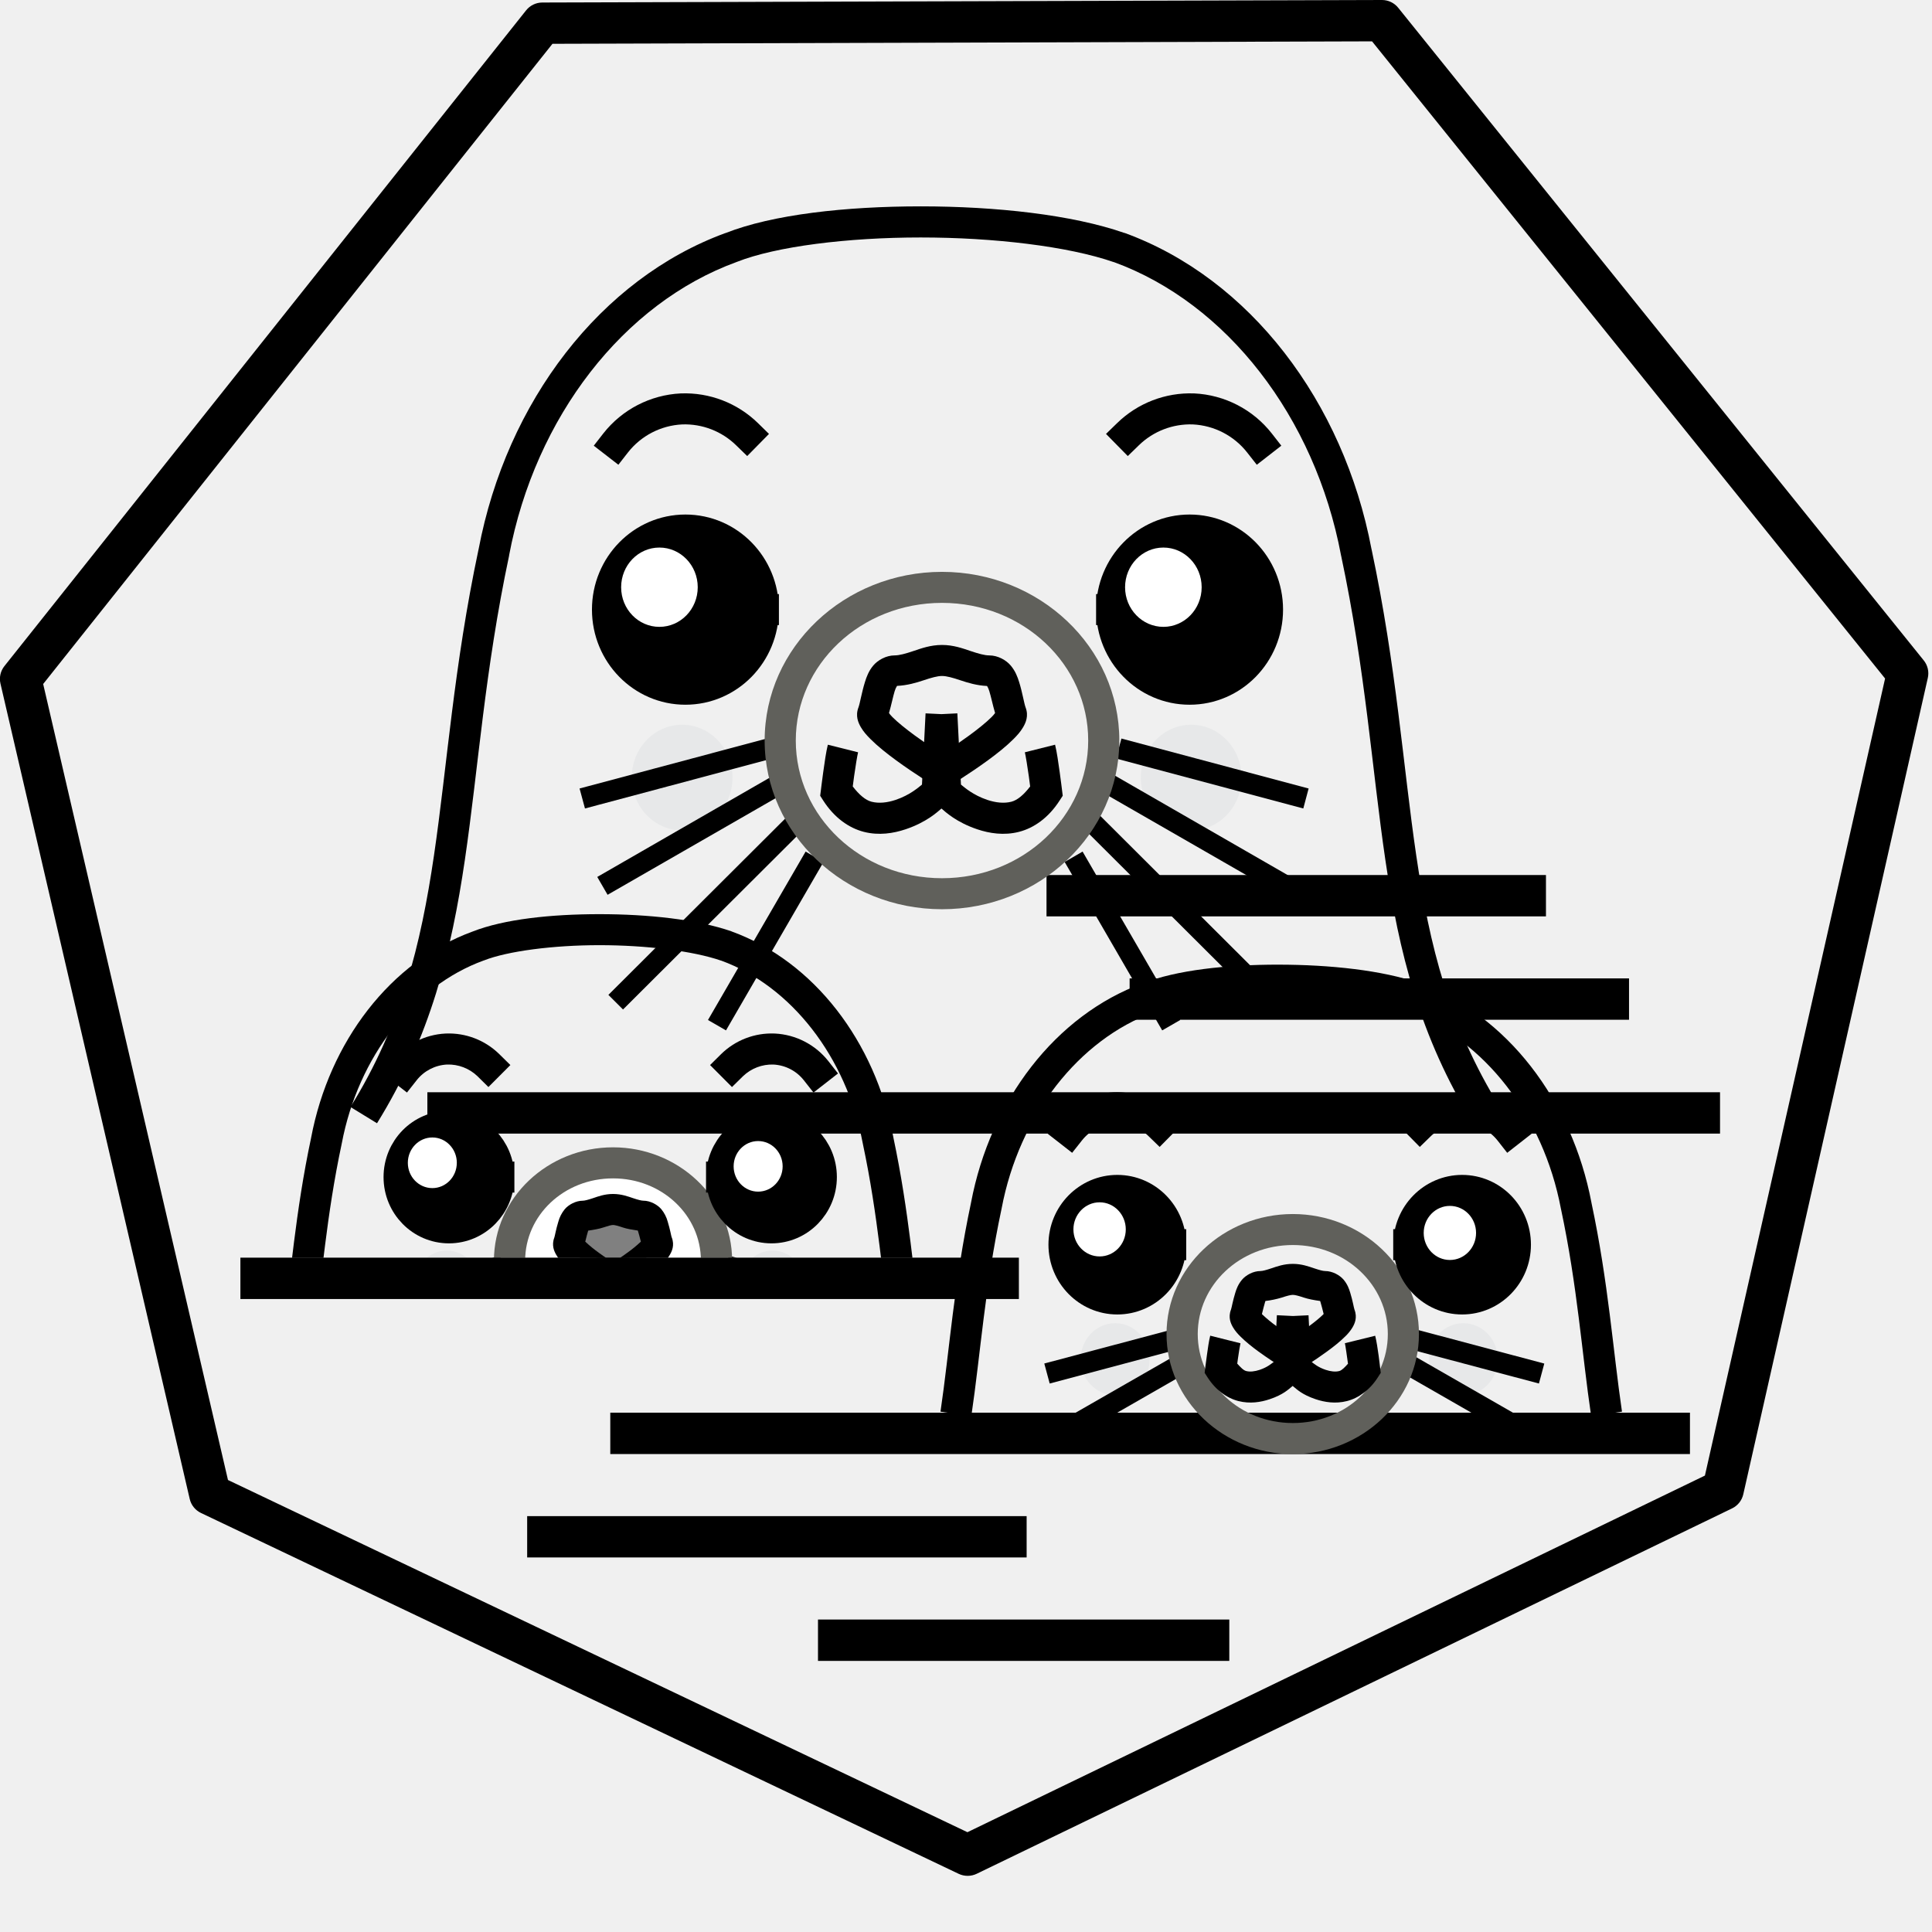
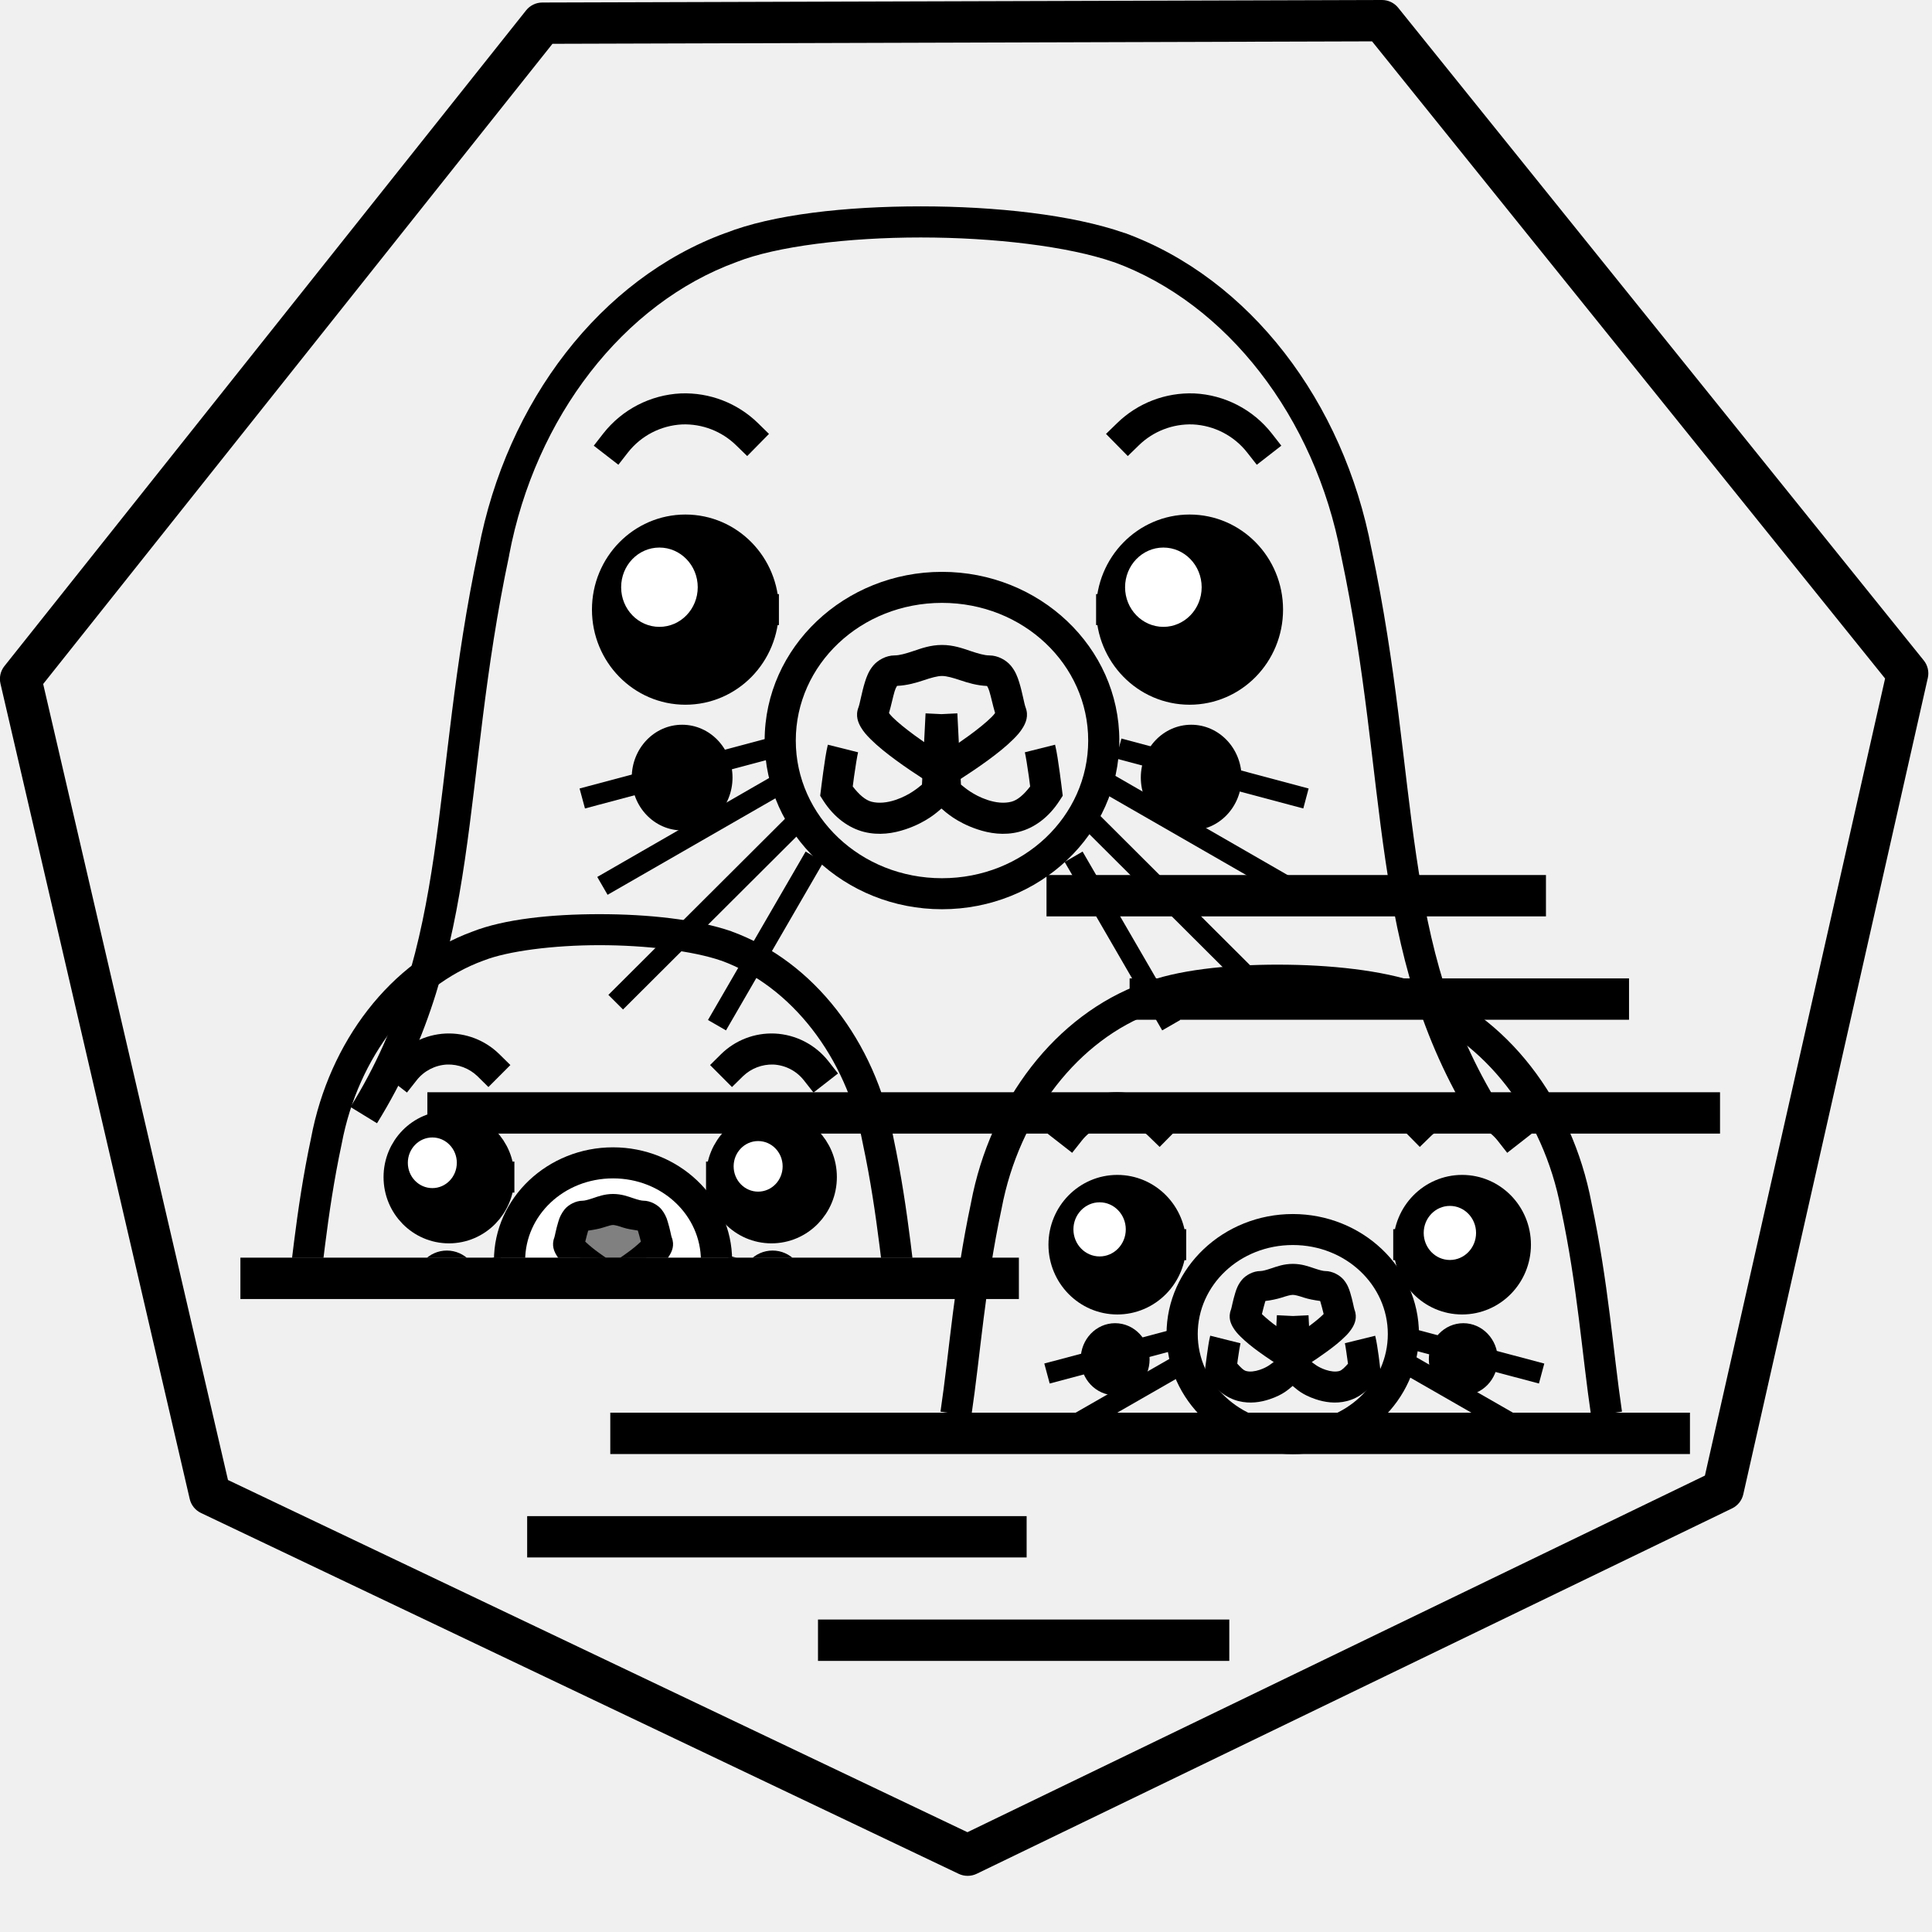
<svg xmlns="http://www.w3.org/2000/svg" viewBox="0 0 128 128" fill="currentColor">
  <defs>
    <clipPath id="podman-plain-a">
      <path d="M19 61h42v22.336H19zm0 0" />
    </clipPath>
    <clipPath id="podman-plain-b">
      <path d="M8.96 55.742h56.58v27.594H8.96zm0 0" />
    </clipPath>
    <clipPath id="podman-plain-c">
      <path d="M49 82h5v1.336h-5zm0 0" />
    </clipPath>
    <clipPath id="podman-plain-d">
      <path d="M27 82h5v1.336h-5zm0 0" />
    </clipPath>
    <clipPath id="podman-plain-e">
      <path d="M17 76h25v7.336H17zm0 0" />
    </clipPath>
    <clipPath id="podman-plain-f">
      <path d="M18 77h25v6.336H18zm0 0" />
    </clipPath>
    <clipPath id="podman-plain-g">
      <path d="M19 78h24v5.336H19zm0 0" />
    </clipPath>
    <clipPath id="podman-plain-h">
      <path d="M23 80h21v3.336H23zm0 0" />
    </clipPath>
    <clipPath id="podman-plain-i">
      <path d="M40 76h24v7.336H40zm0 0" />
    </clipPath>
    <clipPath id="podman-plain-j">
      <path d="M39 77h24v6.336H39zm0 0" />
    </clipPath>
    <clipPath id="podman-plain-k">
      <path d="M38 78h25v5.336H38zm0 0" />
    </clipPath>
    <clipPath id="podman-plain-l">
      <path d="M38 80h21v3.336H38zm0 0" />
    </clipPath>
    <clipPath id="podman-plain-m">
      <path d="M33 77h15v6.336H33zm0 0" />
    </clipPath>
    <clipPath id="podman-plain-n">
      <path d="M22 65h38v18.336H22zm0 0" />
    </clipPath>
    <clipPath id="podman-plain-o">
      <path d="M36 62h29.54v21.336H36zm0 0" />
    </clipPath>
    <clipPath id="podman-plain-p">
      <path d="M36 57h29.54v26H36zm0 0" />
    </clipPath>
    <clipPath id="podman-plain-q">
      <path d="M28 70h29v13.336H28zm0 0" />
    </clipPath>
    <clipPath id="podman-plain-r">
      <path d="M24 70h29v13.336H24zm0 0" />
    </clipPath>
    <clipPath id="podman-plain-s">
      <path d="M37 80h7v3.336h-7zm0 0" />
    </clipPath>
    <clipPath id="podman-plain-t">
      <path d="M26 68h30v15.336H26zm0 0" />
    </clipPath>
    <clipPath id="podman-plain-u">
      <path d="M14 62h31v21.336H14zm0 0" />
    </clipPath>
  </defs>
  <path d="M963.983-1.265h12.722M966.1 1.38h12.721" transform="matrix(2.60096 0 0 2.58929 -2437.947 62.618)" fill="none" stroke-width="1.058" stroke="#000" />
  <path style="line-height:normal;font-variant-ligatures:normal;font-variant-position:normal;font-variant-caps:normal;font-variant-numeric:normal;font-variant-alternates:normal;font-feature-settings:normal;text-indent:0;text-align:start;text-decoration-line:none;text-decoration-style:solid;text-decoration-color:#000;text-transform:none;text-orientation:mixed;white-space:normal;shape-padding:0;isolation:auto;mix-blend-mode:normal;solid-color:#000;solid-opacity:1" d="M61.002 13.672c-4.976 0-9.816.538-12.935 1.77-.003 0-.009-.002-.012 0-8.26 3.025-14.49 11.161-16.346 20.943v.006c-.002.006-.005.011-.006.017-1.644 7.754-2.076 14.323-2.95 20.263-.876 5.947-2.177 11.25-5.533 16.671l1.758 1.077c3.548-5.731 4.926-11.381 5.82-17.445.892-6.064 1.317-12.557 2.932-20.164v-.023c1.736-9.18 7.597-16.704 15.061-19.425l.012-.005.017-.006c2.601-1.029 7.36-1.619 12.182-1.618 4.816 0 9.755.58 12.794 1.635h.012c7.458 2.726 13.31 10.246 15.038 19.419v.011l.006.012c1.616 7.607 2.039 14.1 2.932 20.164.894 6.064 2.274 11.72 5.825 17.45l1.759-1.082c-3.36-5.421-4.663-10.724-5.539-16.671-.875-5.94-1.31-12.508-2.956-20.263l-.006-.017c-1.852-9.796-8.084-17.944-16.364-20.961h-.018c-3.458-1.203-8.503-1.758-13.483-1.758z" color="#000" font-weight="400" font-family="sans-serif" overflow="visible" fill-rule="evenodd" />
-   <path d="M82.258 51.516c0-1.934-1.492-3.5-3.336-3.5-1.844 0-3.34 1.566-3.34 3.5 0 1.933 1.496 3.5 3.34 3.5 1.844 0 3.336-1.567 3.336-3.5zm-33.727 0c0-1.934-1.496-3.5-3.34-3.5-1.843 0-3.336 1.566-3.336 3.5 0 1.933 1.493 3.5 3.336 3.5 1.844 0 3.34-1.567 3.34-3.5zm0 0" fill="#e7e8e9" />
+   <path d="M82.258 51.516c0-1.934-1.492-3.5-3.336-3.5-1.844 0-3.34 1.566-3.34 3.5 0 1.933 1.496 3.5 3.34 3.5 1.844 0 3.336-1.567 3.336-3.5zm-33.727 0c0-1.934-1.496-3.5-3.34-3.5-1.843 0-3.336 1.566-3.336 3.5 0 1.933 1.493 3.5 3.336 3.5 1.844 0 3.34-1.567 3.34-3.5zm0 0" fill="currentColor" />
  <path style="line-height:normal;font-variant-ligatures:normal;font-variant-position:normal;font-variant-caps:normal;font-variant-numeric:normal;font-variant-alternates:normal;font-feature-settings:normal;text-indent:0;text-align:start;text-decoration-line:none;text-decoration-style:solid;text-decoration-color:#000;text-transform:none;text-orientation:mixed;white-space:normal;shape-padding:0;isolation:auto;mix-blend-mode:normal;solid-color:#000;solid-opacity:1" d="M50.801 48.93l-12.403 3.31.358 1.323 12.403-3.308zm1.24 1.99L39.57 58.1l.684 1.183 12.476-7.174zm.913 2.383L40.307 65.914l.97.967L53.924 54.27zm.42 3.117l-6.469 11.158 1.194.688 6.463-11.159zm20.923-7.49L86.7 52.24l-.353 1.323-12.408-3.308zm-1.24 1.99l12.47 7.18-.684 1.183-12.476-7.174zm-.913 2.383l12.647 12.611-.97.967L71.174 54.27zm-.42 3.117l6.469 11.158-1.194.688-6.463-11.159z" color="#000" font-weight="400" font-family="sans-serif" overflow="visible" />
-   <path style="line-height:normal;font-variant-ligatures:normal;font-variant-position:normal;font-variant-caps:normal;font-variant-numeric:normal;font-variant-alternates:normal;font-feature-settings:normal;text-indent:0;text-align:start;text-decoration-line:none;text-decoration-style:solid;text-decoration-color:#000;text-transform:none;text-orientation:mixed;white-space:normal;shape-padding:0;isolation:auto;mix-blend-mode:normal;solid-color:#000;solid-opacity:1" d="M62.41 37.887c-6.447 0-11.75 4.983-11.75 11.176 0 6.19 5.303 11.176 11.75 11.176 6.452 0 11.748-4.986 11.748-11.176 0-6.193-5.296-11.176-11.748-11.176zm0 2.055c5.393 0 9.686 4.096 9.686 9.121 0 5.022-4.293 9.121-9.686 9.121-5.387 0-9.687-4.1-9.687-9.12 0-5.026 4.3-9.122 9.687-9.122z" color="#000" font-weight="400" font-family="sans-serif" overflow="visible" fill="#60605b" />
+   <path style="line-height:normal;font-variant-ligatures:normal;font-variant-position:normal;font-variant-caps:normal;font-variant-numeric:normal;font-variant-alternates:normal;font-feature-settings:normal;text-indent:0;text-align:start;text-decoration-line:none;text-decoration-style:solid;text-decoration-color:#000;text-transform:none;text-orientation:mixed;white-space:normal;shape-padding:0;isolation:auto;mix-blend-mode:normal;solid-color:#000;solid-opacity:1" d="M62.41 37.887c-6.447 0-11.75 4.983-11.75 11.176 0 6.19 5.303 11.176 11.75 11.176 6.452 0 11.748-4.986 11.748-11.176 0-6.193-5.296-11.176-11.748-11.176zm0 2.055c5.393 0 9.686 4.096 9.686 9.121 0 5.022-4.293 9.121-9.686 9.121-5.387 0-9.687-4.1-9.687-9.12 0-5.026 4.3-9.122 9.687-9.122z" color="#000" font-weight="400" font-family="sans-serif" overflow="visible" fill="currentColor" />
  <path d="M-964.802-7.841c0-.977-.773-1.768-1.725-1.768-.953 0-1.725.791-1.725 1.768 0 .978.772 1.77 1.725 1.77.952 0 1.725-.792 1.725-1.77zm0 0" transform="matrix(-2.99123 0 0 2.9803 -2812.291 63.755)" stroke-width=".69" stroke-linecap="square" stroke="#000" />
  <path style="line-height:normal;font-variant-ligatures:normal;font-variant-position:normal;font-variant-caps:normal;font-variant-numeric:normal;font-variant-alternates:normal;font-feature-settings:normal;text-indent:0;text-align:start;text-decoration-line:none;text-decoration-style:solid;text-decoration-color:#000;text-transform:none;text-orientation:mixed;white-space:normal;shape-padding:0;isolation:auto;mix-blend-mode:normal;solid-color:#000;solid-opacity:1" d="M79.113 26.065a6.94 6.94 0 00-5.095 1.961l-.742.722 1.443 1.467.736-.716a4.88 4.88 0 013.576-1.38c1.414.07 2.728.75 3.599 1.863l.636.81 1.625-1.264-.631-.809a6.949 6.949 0 00-5.136-2.654h-.006zM61.321 47.262l-.238 4.719c-.23.186-.804.696-1.743 1.013-.555.186-1.107.247-1.593.124-.413-.106-.828-.466-1.25-1.013.028-.217.038-.31.088-.667.087-.624.209-1.374.265-1.597l-2.003-.502c-.119.476-.216 1.17-.306 1.815-.09.644-.155 1.199-.155 1.199l-.047.367.197.31c.728 1.138 1.7 1.828 2.698 2.083.997.254 1.958.1 2.764-.171 1.382-.465 2.103-1.14 2.376-1.375.274.235.99.91 2.37 1.375.808.272 1.768.425 2.766.17.997-.254 1.969-.944 2.697-2.082l.202-.31-.046-.367s-.066-.555-.156-1.2c-.09-.644-.187-1.338-.306-1.814l-2.002.502c.056.223.177.973.264 1.597.05.358.061.45.088.667-.422.547-.837.907-1.25 1.013-.485.123-1.038.062-1.592-.124-.94-.317-1.513-.827-1.743-1.013l-.239-4.72-1.053.052z" color="#000" font-weight="400" font-family="sans-serif" overflow="visible" />
  <path style="line-height:normal;font-variant-ligatures:normal;font-variant-position:normal;font-variant-caps:normal;font-variant-numeric:normal;font-variant-alternates:normal;font-feature-settings:normal;text-indent:0;text-align:start;text-decoration-line:none;text-decoration-style:solid;text-decoration-color:#000;text-transform:none;text-orientation:mixed;white-space:normal;shape-padding:0;isolation:auto;mix-blend-mode:normal;solid-color:#000;solid-opacity:1" d="M62.41 42.73c-.756 0-1.378.228-1.893.402-.515.173-.929.29-1.245.29-.566 0-1.117.314-1.42.676-.301.362-.439.74-.549 1.094-.218.707-.33 1.417-.426 1.67-.222.573-.011 1.03.164 1.328.174.297.39.533.63.774.483.483 1.09.964 1.706 1.415 1.232.9 2.49 1.664 2.49 1.664l.537.332.543-.332s1.26-.763 2.495-1.664c.617-.45 1.223-.932 1.706-1.415.241-.241.455-.477.63-.774.175-.296.388-.752.17-1.321-.097-.252-.206-.968-.426-1.677-.11-.354-.253-.732-.555-1.094-.303-.362-.854-.675-1.42-.675-.316 0-.728-.118-1.245-.291-.516-.174-1.135-.402-1.892-.402zm0 2.055c.307 0 .715.117 1.232.29.476.16 1.072.342 1.753.373.022.034.088.144.152.35.112.36.223.908.38 1.443a2.242 2.242 0 01-.24.274c-.341.341-.894.787-1.466 1.205-.88.642-1.435.975-1.811 1.21-.375-.234-.931-.567-1.812-1.21-.57-.418-1.125-.864-1.466-1.205-.128-.128-.183-.205-.234-.274.157-.535.263-1.083.374-1.443a1.39 1.39 0 01.158-.356c.677-.032 1.273-.207 1.747-.366.517-.174.93-.291 1.233-.291z" color="#000" font-weight="400" font-family="sans-serif" overflow="visible" />
  <path d="M957.085-7.841c0-.977-.771-1.768-1.725-1.768-.953 0-1.725.791-1.725 1.768 0 .978.772 1.77 1.725 1.77.954 0 1.725-.792 1.725-1.77zm0 0" transform="matrix(2.99123 0 0 2.9803 -2812.291 63.755)" stroke-width=".69" stroke-linecap="square" stroke="#000" />
  <path d="M46.227 38.906c0-1.453-1.137-2.629-2.54-2.629-1.402 0-2.535 1.176-2.535 2.63 0 1.448 1.133 2.624 2.535 2.624 1.403 0 2.54-1.176 2.54-2.625zm0 0" fill="#fff" />
  <path style="line-height:normal;font-variant-ligatures:normal;font-variant-position:normal;font-variant-caps:normal;font-variant-numeric:normal;font-variant-alternates:normal;font-feature-settings:normal;text-indent:0;text-align:start;text-decoration-line:none;text-decoration-style:solid;text-decoration-color:#000;text-transform:none;text-orientation:mixed;white-space:normal;shape-padding:0;isolation:auto;mix-blend-mode:normal;solid-color:#000;solid-opacity:1" d="M45.099 26.065a6.951 6.951 0 00-5.13 2.654l-.63.81 1.63 1.262.63-.809a4.87 4.87 0 013.593-1.863 4.866 4.866 0 013.576 1.38l.736.716 1.443-1.467-.736-.722a6.928 6.928 0 00-5.1-1.961h-.006z" color="#000" font-weight="400" font-family="sans-serif" overflow="visible" />
  <path d="M79.613 38.906c0-1.453-1.136-2.629-2.535-2.629-1.402 0-2.539 1.176-2.539 2.63 0 1.448 1.137 2.624 2.54 2.624 1.398 0 2.534-1.176 2.534-2.625zm0 0" fill="#fff" />
  <path d="M948.212 4.293h32.927" transform="matrix(2.60096 0 0 2.58929 -2437.947 62.618)" fill="none" stroke-width="1.058" stroke="#000" />
  <g clip-path="url(#podman-plain-a)">
    <path d="M60.066 88.473c-.566-3.832-.843-8-1.886-12.907-1.145-6.058-5.016-11.058-10.055-12.89-4.152-1.442-12.785-1.446-16.445 0-5.035 1.832-8.907 6.832-10.051 12.89-1.047 4.907-1.32 9.075-1.887 12.907" fill="none" />
  </g>
  <g clip-path="url(#podman-plain-b)">
    <path style="line-height:normal;font-variant-ligatures:normal;font-variant-position:normal;font-variant-caps:normal;font-variant-numeric:normal;font-variant-alternates:normal;font-feature-settings:normal;text-indent:0;text-align:start;text-decoration-line:none;text-decoration-style:solid;text-decoration-color:#000;text-transform:none;text-orientation:mixed;white-space:normal;shape-padding:0;isolation:auto;mix-blend-mode:normal;solid-color:#000;solid-opacity:1" d="M39.716 60.566c-3.207 0-6.315.33-8.404 1.15-5.436 1.984-9.495 7.293-10.699 13.659v.004c-1.06 4.973-1.338 9.179-1.894 12.944l2.042.298c.575-3.89.847-8.014 1.877-12.839v-.012l.005-.013c1.085-5.747 4.764-10.433 9.39-12.117l.014-.004.013-.004c1.57-.62 4.602-1.013 7.657-1.012 3.052 0 6.191.378 8.058 1.024h.009c4.625 1.688 8.293 6.37 9.378 12.113l.004.013v.008c1.027 4.828 1.301 8.957 1.878 12.848l2.042-.303c-.558-3.766-.84-7.97-1.894-12.944v-.004c-1.205-6.37-5.27-11.682-10.716-13.663l-.005-.004-.008-.004c-2.286-.793-5.532-1.138-8.746-1.138z" color="#000" font-weight="400" font-family="sans-serif" overflow="visible" />
  </g>
  <g clip-path="url(#podman-plain-c)">
-     <path d="M53.316 85.086c0-1.234-.953-2.234-2.132-2.234-1.18 0-2.137 1-2.137 2.234s.957 2.234 2.137 2.234c1.18 0 2.132-1 2.132-2.234zm0 0" fill="#e7e8e9" />
+     <path d="M53.316 85.086c0-1.234-.953-2.234-2.132-2.234-1.18 0-2.137 1-2.137 2.234s.957 2.234 2.137 2.234c1.18 0 2.132-1 2.132-2.234zm0 0" fill="currentColor" />
  </g>
  <g clip-path="url(#podman-plain-d)">
-     <path d="M31.742 85.086c0-1.234-.957-2.234-2.137-2.234-1.18 0-2.136 1-2.136 2.234s.957 2.234 2.136 2.234c1.18 0 2.137-1 2.137-2.234zm0 0" fill="#e7e8e9" />
+     <path d="M31.742 85.086c0-1.234-.957-2.234-2.137-2.234-1.18 0-2.136 1-2.136 2.234s.957 2.234 2.136 2.234c1.18 0 2.137-1 2.137-2.234zm0 0" fill="currentColor" />
  </g>
  <g clip-path="url(#podman-plain-e)">
    <path d="M956.418-5.982l-4.67 1.251" transform="matrix(1.69894 0 0 1.6887 -1591.586 93.957)" fill="none" stroke-width=".811" stroke="#000" />
  </g>
  <g clip-path="url(#podman-plain-f)">
    <path d="M956.949-5.253l-4.697 2.71" transform="matrix(1.69894 0 0 1.6887 -1591.586 93.957)" fill="none" stroke-width=".811" stroke="#000" />
  </g>
  <g clip-path="url(#podman-plain-g)">
    <path d="M957.344-4.393l-4.761 4.76" transform="matrix(1.69894 0 0 1.6887 -1591.586 93.957)" fill="none" stroke-width=".811" stroke="#000" />
  </g>
  <g clip-path="url(#podman-plain-h)">
    <path d="M957.544-3.269L955.11.946" transform="matrix(1.69894 0 0 1.6887 -1591.586 93.957)" fill="none" stroke-width=".811" stroke="#000" />
  </g>
  <g clip-path="url(#podman-plain-i)">
    <path d="M956.418-5.982l-4.67 1.251" transform="matrix(-1.69894 0 0 1.6887 1673.004 93.957)" fill="none" stroke-width=".811" stroke="#000" />
  </g>
  <g clip-path="url(#podman-plain-j)">
    <path d="M956.949-5.253l-4.697 2.71" transform="matrix(-1.69894 0 0 1.6887 1673.004 93.957)" fill="none" stroke-width=".811" stroke="#000" />
  </g>
  <g clip-path="url(#podman-plain-k)">
    <path d="M957.344-4.393l-4.761 4.76" transform="matrix(-1.69894 0 0 1.6887 1673.004 93.957)" fill="none" stroke-width=".811" stroke="#000" />
  </g>
  <g clip-path="url(#podman-plain-l)">
    <path d="M957.544-3.269L955.11.946" transform="matrix(-1.69894 0 0 1.6887 1673.004 93.957)" fill="none" stroke-width=".811" stroke="#000" />
  </g>
  <g clip-path="url(#podman-plain-m)">
    <path d="M47.473 83.52c0-3.579-3.067-6.477-6.856-6.477-3.785 0-6.855 2.898-6.855 6.477 0 3.578 3.07 6.48 6.855 6.48 3.79 0 6.856-2.902 6.856-6.48zm0 0" fill="#fff" />
  </g>
  <g clip-path="url(#podman-plain-n)">
-     <path style="line-height:normal;font-variant-ligatures:normal;font-variant-position:normal;font-variant-caps:normal;font-variant-numeric:normal;font-variant-alternates:normal;font-feature-settings:normal;text-indent:0;text-align:start;text-decoration-line:none;text-decoration-style:solid;text-decoration-color:#000;text-transform:none;text-orientation:mixed;white-space:normal;shape-padding:0;isolation:auto;mix-blend-mode:normal;solid-color:#000;solid-opacity:1" d="M40.615 76.013c-4.316 0-7.89 3.342-7.89 7.505 0 4.164 3.573 7.51 7.89 7.51 4.318 0 7.89-3.347 7.89-7.51 0-4.162-3.574-7.505-7.89-7.505zm0 2.058c3.257 0 5.822 2.454 5.822 5.447 0 2.994-2.563 5.456-5.822 5.456-3.257 0-5.822-2.462-5.822-5.456 0-2.993 2.565-5.447 5.822-5.447z" color="#000" font-weight="400" font-family="sans-serif" overflow="visible" fill="#60605b" />
+     <path style="line-height:normal;font-variant-ligatures:normal;font-variant-position:normal;font-variant-caps:normal;font-variant-numeric:normal;font-variant-alternates:normal;font-feature-settings:normal;text-indent:0;text-align:start;text-decoration-line:none;text-decoration-style:solid;text-decoration-color:#000;text-transform:none;text-orientation:mixed;white-space:normal;shape-padding:0;isolation:auto;mix-blend-mode:normal;solid-color:#000;solid-opacity:1" d="M40.615 76.013c-4.316 0-7.89 3.342-7.89 7.505 0 4.164 3.573 7.51 7.89 7.51 4.318 0 7.89-3.347 7.89-7.51 0-4.162-3.574-7.505-7.89-7.505zm0 2.058c3.257 0 5.822 2.454 5.822 5.447 0 2.994-2.563 5.456-5.822 5.456-3.257 0-5.822-2.462-5.822-5.456 0-2.993 2.565-5.447 5.822-5.447z" color="#000" font-weight="400" font-family="sans-serif" overflow="visible" fill="currentColor" />
  </g>
  <path d="M47.813 77.984c0-1.859 1.476-3.363 3.3-3.363 1.825 0 3.301 1.504 3.301 3.363 0 1.86-1.477 3.364-3.3 3.364-1.825 0-3.301-1.504-3.301-3.364zm0 0" />
  <g clip-path="url(#podman-plain-o)">
    <path d="M-952.644 8.86c0-.865-.683-1.564-1.528-1.564-.844 0-1.528.7-1.528 1.564 0 .865.684 1.564 1.528 1.564.845 0 1.528-.7 1.528-1.564zm0 0" transform="matrix(-2.16006 0 0 2.15037 -2009.957 58.932)" fill="none" stroke="#000" stroke-width=".956" stroke-linecap="square" />
  </g>
  <g clip-path="url(#podman-plain-p)">
    <path style="line-height:normal;font-variant-ligatures:normal;font-variant-position:normal;font-variant-caps:normal;font-variant-numeric:normal;font-variant-alternates:normal;font-feature-settings:normal;text-indent:0;text-align:start;text-decoration-line:none;text-decoration-style:solid;text-decoration-color:#000;text-transform:none;text-orientation:mixed;white-space:normal;shape-padding:0;isolation:auto;mix-blend-mode:normal;solid-color:#000;solid-opacity:1" d="M51.322 68.474a4.778 4.778 0 00-3.548 1.365l-.73.723 1.452 1.457.734-.722a2.782 2.782 0 012.004-.769c.796.04 1.534.42 2.025 1.046l.637.81 1.624-1.264-.633-.81a4.818 4.818 0 00-3.556-1.836h-.004z" color="#000" font-weight="400" font-family="sans-serif" overflow="visible" />
  </g>
  <g clip-path="url(#podman-plain-q)">
    <path d="M962.305-5.784l.101 1.985s1.587 1.422 2.513-.033c0 0-.099-.826-.165-1.092" transform="matrix(1.69894 0 0 1.6887 -1594.283 92.17)" fill="none" stroke-width="1.216" stroke="#000" />
  </g>
  <g clip-path="url(#podman-plain-r)">
    <path d="M962.287-5.784l-.1 1.985s-1.586 1.422-2.512-.033c0 0 .098-.826.165-1.092" transform="matrix(1.69894 0 0 1.6887 -1594.283 92.17)" fill="none" stroke-width="1.216" stroke="#000" />
  </g>
  <g clip-path="url(#podman-plain-s)">
    <path d="M43.543 82.352c-.23-.59-.23-1.774-.918-1.774-.691 0-1.328-.445-2.008-.445-.676 0-1.312.445-2.004.445-.691 0-.691 1.184-.918 1.774-.23.593 2.922 2.515 2.922 2.515s3.156-1.922 2.926-2.515zm0 0" fill="gray" />
  </g>
  <g clip-path="url(#podman-plain-t)">
    <path style="line-height:normal;font-variant-ligatures:normal;font-variant-position:normal;font-variant-caps:normal;font-variant-numeric:normal;font-variant-alternates:normal;font-feature-settings:normal;text-indent:0;text-align:start;text-decoration-line:none;text-decoration-style:solid;text-decoration-color:#000;text-transform:none;text-orientation:mixed;white-space:normal;shape-padding:0;isolation:auto;mix-blend-mode:normal;solid-color:#000;solid-opacity:1" d="M40.615 79.104c-.565 0-1 .167-1.329.278-.329.11-.552.168-.675.168-.469 0-.948.269-1.194.562a2.226 2.226 0 00-.426.828c-.155.498-.23.956-.262 1.041-.205.529-.008.931.131 1.168.139.236.293.404.46.571.334.335.737.647 1.139.94.805.589 1.616 1.084 1.616 1.084l.54.328.54-.328s.815-.495 1.62-1.083c.402-.294.805-.606 1.139-.94.167-.168.317-.336.456-.572.139-.236.339-.638.135-1.168l-.005-.004c-.03-.077-.107-.54-.261-1.037a2.222 2.222 0 00-.422-.824c-.245-.293-.724-.567-1.194-.567-.123 0-.35-.057-.68-.168-.33-.11-.762-.277-1.328-.277zm0 2.054c.114 0 .34.06.67.172.242.082.611.144.975.198.007.016-.002 0 .005.02.045.147.131.454.194.715l-.009.008a8.37 8.37 0 01-.894.73c-.454.332-.656.45-.941.63-.285-.18-.484-.298-.937-.63a8.547 8.547 0 01-.894-.73c-.005-.005-.005-.003-.009-.008.063-.263.144-.572.19-.718l.004-.013c.367-.053.737-.12.98-.202.33-.111.557-.172.666-.172zm1.962 1.55c.002.007.001.01.004.017l-.004-.005c-.002-.008.002-.005 0-.012z" color="#000" font-weight="400" font-family="sans-serif" overflow="visible" />
  </g>
  <path d="M33.047 77.984c0-1.859-1.477-3.363-3.3-3.363-1.825 0-3.302 1.504-3.302 3.363 0 1.86 1.477 3.364 3.301 3.364s3.3-1.504 3.3-3.364zm0 0" />
  <g clip-path="url(#podman-plain-u)">
    <path d="M945.808 8.86c0-.865-.684-1.564-1.528-1.564-.845 0-1.528.7-1.528 1.564 0 .865.683 1.564 1.528 1.564.844 0 1.528-.7 1.528-1.564zm0 0" transform="matrix(2.16006 0 0 2.15037 -2009.957 58.932)" fill="none" stroke-width=".956" stroke-linecap="square" stroke="#000" />
  </g>
  <path d="M30.266 77.04c0-.927-.727-1.68-1.621-1.68-.899 0-1.625.753-1.625 1.68 0 .925.726 1.675 1.625 1.675.894 0 1.62-.75 1.62-1.676zm0 0" fill="#fff" />
  <path style="line-height:normal;font-variant-ligatures:normal;font-variant-position:normal;font-variant-caps:normal;font-variant-numeric:normal;font-variant-alternates:normal;font-feature-settings:normal;text-indent:0;text-align:start;text-decoration-line:none;text-decoration-style:solid;text-decoration-color:#000;text-transform:none;text-orientation:mixed;white-space:normal;shape-padding:0;isolation:auto;mix-blend-mode:normal;solid-color:#000;solid-opacity:1" d="M29.524 68.474a4.815 4.815 0 00-3.553 1.836l-.637.81 1.629 1.264.637-.81a2.738 2.738 0 012.02-1.046 2.782 2.782 0 012.009.769l.73.722 1.455-1.457-.734-.723a4.778 4.778 0 00-3.548-1.365h-.004z" color="#000" font-weight="400" font-family="sans-serif" overflow="visible" />
  <path d="M51.852 77.273c0-.925-.727-1.675-1.625-1.675-.895 0-1.622.75-1.622 1.675 0 .926.727 1.676 1.622 1.676.898 0 1.625-.75 1.625-1.676zm0 0" fill="#fff" />
  <path style="line-height:normal;font-variant-ligatures:normal;font-variant-position:normal;font-variant-caps:normal;font-variant-numeric:normal;font-variant-alternates:normal;font-feature-settings:normal;text-indent:0;text-align:start;text-decoration-line:none;text-decoration-style:solid;text-decoration-color:#000;text-transform:none;text-orientation:mixed;white-space:normal;shape-padding:0;isolation:auto;mix-blend-mode:normal;solid-color:#000;solid-opacity:1" d="M91.558 0L35.927.167a1.376 1.37 0 00-1.072.52L.29 44.134a1.376 1.37 0 00-.259 1.158L12.57 99.313a1.376 1.37 0 00.747.926l50.195 23.905a1.376 1.37 0 001.194 0l50.048-24.209a1.376 1.37 0 00.742-.93l12.227-54.092a1.376 1.37 0 00-.269-1.158L92.635.515A1.376 1.37 0 0091.558 0zm-.656 2.74l33.99 42.213-11.937 52.808-48.86 23.627-48.991-23.334L2.86 45.317 36.602 2.902z" color="#000" font-weight="400" font-family="sans-serif" overflow="visible" />
  <path style="line-height:normal;font-variant-ligatures:normal;font-variant-position:normal;font-variant-caps:normal;font-variant-numeric:normal;font-variant-alternates:normal;font-feature-settings:normal;text-indent:0;text-align:start;text-decoration-line:none;text-decoration-style:solid;text-decoration-color:#000;text-transform:none;text-orientation:mixed;white-space:normal;shape-padding:0;isolation:auto;mix-blend-mode:normal;solid-color:#000;solid-opacity:1" d="M15.927 83.322v2.741h51.577v-2.74zm24.506 10.271v2.741h71.531v-2.74z" color="#000" font-weight="400" font-family="sans-serif" overflow="visible" />
  <path style="line-height:normal;font-variant-ligatures:normal;font-variant-position:normal;font-variant-caps:normal;font-variant-numeric:normal;font-variant-alternates:normal;font-feature-settings:normal;text-indent:0;text-align:start;text-decoration-line:none;text-decoration-style:solid;text-decoration-color:#000;text-transform:none;text-orientation:mixed;white-space:normal;shape-padding:0;isolation:auto;mix-blend-mode:normal;solid-color:#000;solid-opacity:1" d="M84.688 63.91c-3.427 0-6.75.362-8.967 1.235h-.01c-5.778 2.113-10.098 7.76-11.379 14.54v.004c-1.13 5.311-1.426 9.805-2.022 13.837l2.042.298c.615-4.158.9-8.567 2.002-13.73l.005-.015v-.01c1.163-6.166 5.113-11.199 10.089-13.008l.01-.005.015-.005c1.699-.67 4.943-1.082 8.215-1.082 3.27 0 6.629.4 8.64 1.097h.006c4.973 1.813 8.91 6.84 10.078 13.002v.01l.005.01c1.1 5.164 1.387 9.58 2.002 13.736l2.042-.298c-.596-4.03-.894-8.527-2.022-13.837v-.005c-1.288-6.788-5.615-12.444-11.41-14.55l-.004-.005h-.01c-2.431-.844-5.897-1.218-9.327-1.218z" color="#000" font-weight="400" font-family="sans-serif" overflow="visible" fill-rule="evenodd" />
-   <path d="M99.23 90.055c0-1.32-1.023-2.39-2.28-2.39-1.263 0-2.286 1.07-2.286 2.39s1.023 2.386 2.285 2.386c1.258 0 2.281-1.066 2.281-2.386zm-23.066 0c0-1.32-1.023-2.39-2.285-2.39-1.262 0-2.281 1.07-2.281 2.39s1.02 2.386 2.28 2.386c1.263 0 2.286-1.066 2.286-2.386zm0 0" fill="#e7e8e9" />
+   <path d="M99.23 90.055c0-1.32-1.023-2.39-2.28-2.39-1.263 0-2.286 1.07-2.286 2.39s1.023 2.386 2.285 2.386c1.258 0 2.281-1.066 2.281-2.386zm-23.066 0c0-1.32-1.023-2.39-2.285-2.39-1.262 0-2.281 1.07-2.281 2.39s1.02 2.386 2.28 2.386c1.263 0 2.286-1.066 2.286-2.386zm0 0" fill="currentColor" />
  <path style="line-height:normal;font-variant-ligatures:normal;font-variant-position:normal;font-variant-caps:normal;font-variant-numeric:normal;font-variant-alternates:normal;font-feature-settings:normal;text-indent:0;text-align:start;text-decoration-line:none;text-decoration-style:solid;text-decoration-color:#000;text-transform:none;text-orientation:mixed;white-space:normal;shape-padding:0;isolation:auto;mix-blend-mode:normal;solid-color:#000;solid-opacity:1" d="M77.673 88.08l-8.486 2.256.358 1.326 8.483-2.26zm.795 1.382l-8.533 4.894.689 1.185 8.532-4.895zm15.359-1.379l8.486 2.257-.355 1.322-8.486-2.256zm-.79 1.379l8.528 4.894-.689 1.185-8.528-4.894z" color="#000" font-weight="400" font-family="sans-serif" overflow="visible" />
-   <path style="line-height:normal;font-variant-ligatures:normal;font-variant-position:normal;font-variant-caps:normal;font-variant-numeric:normal;font-variant-alternates:normal;font-feature-settings:normal;text-indent:0;text-align:start;text-decoration-line:none;text-decoration-style:solid;text-decoration-color:#000;text-transform:none;text-orientation:mixed;white-space:normal;shape-padding:0;isolation:auto;mix-blend-mode:normal;solid-color:#000;solid-opacity:1" d="M85.653 80.433c-4.58 0-8.367 3.54-8.367 7.95s3.788 7.955 8.367 7.955c4.576 0 8.356-3.546 8.356-7.955 0-4.41-3.78-7.95-8.356-7.95zm0 2.053c3.517 0 6.294 2.657 6.294 5.897 0 3.239-2.777 5.896-6.294 5.896-3.52 0-6.3-2.657-6.3-5.896 0-3.24 2.78-5.897 6.3-5.897z" color="#000" font-weight="400" font-family="sans-serif" overflow="visible" fill="#60605b" />
+   <path style="line-height:normal;font-variant-ligatures:normal;font-variant-position:normal;font-variant-caps:normal;font-variant-numeric:normal;font-variant-alternates:normal;font-feature-settings:normal;text-indent:0;text-align:start;text-decoration-line:none;text-decoration-style:solid;text-decoration-color:#000;text-transform:none;text-orientation:mixed;white-space:normal;shape-padding:0;isolation:auto;mix-blend-mode:normal;solid-color:#000;solid-opacity:1" d="M85.653 80.433c-4.58 0-8.367 3.54-8.367 7.95s3.788 7.955 8.367 7.955c4.576 0 8.356-3.546 8.356-7.955 0-4.41-3.78-7.95-8.356-7.95zm0 2.053c3.517 0 6.294 2.657 6.294 5.897 0 3.239-2.777 5.896-6.294 5.896-3.52 0-6.3-2.657-6.3-5.896 0-3.24 2.78-5.897 6.3-5.897z" color="#000" font-weight="400" font-family="sans-serif" overflow="visible" fill="currentColor" />
  <path d="M-972.432 6.78c0-.767-.608-1.388-1.357-1.388-.75 0-1.356.621-1.356 1.388 0 .767.606 1.389 1.356 1.389.75 0 1.357-.622 1.357-1.39zm0 0" transform="matrix(-2.60096 0 0 2.58929 -2435.917 64.907)" stroke-width=".794" stroke-linecap="square" stroke="#000" />
  <path style="line-height:normal;font-variant-ligatures:normal;font-variant-position:normal;font-variant-caps:normal;font-variant-numeric:normal;font-variant-alternates:normal;font-feature-settings:normal;text-indent:0;text-align:start;text-decoration-line:none;text-decoration-style:solid;text-decoration-color:#000;text-transform:none;text-orientation:mixed;white-space:normal;shape-padding:0;isolation:auto;mix-blend-mode:normal;solid-color:#000;solid-opacity:1" d="M97.088 72.366a5.068 5.068 0 00-3.729 1.437l-.736.718 1.442 1.466.737-.718a3.003 3.003 0 012.2-.844 3.016 3.016 0 012.22 1.143l.634.809 1.626-1.27-.635-.809a5.082 5.082 0 00-3.749-1.932h-.005zM84.596 87.136l-.156 3.054c-.202.155-.466.391-.979.564-.339.114-.65.145-.9.08-.183-.045-.385-.263-.59-.49.017-.126.017-.139.04-.299.058-.422.145-.94.173-1.05l-2.004-.502c-.092.366-.155.83-.217 1.273-.061.443-.11.822-.11.822l-.042.367.198.307c.534.833 1.277 1.368 2.04 1.562.764.194 1.484.076 2.076-.124.893-.3 1.234-.646 1.518-.878.285.232.625.577 1.518.878.592.2 1.316.318 2.08.124.763-.194 1.506-.73 2.04-1.562l.198-.31-.046-.364s-.145-1.371-.323-2.091l-2.008.494c.043.172.14.888.206 1.36-.201.22-.399.438-.579.484-.25.064-.565.033-.904-.081-.513-.173-.777-.41-.98-.564l-.152-3.05-1.032.049z" color="#000" font-weight="400" font-family="sans-serif" overflow="visible" />
  <path style="line-height:normal;font-variant-ligatures:normal;font-variant-position:normal;font-variant-caps:normal;font-variant-numeric:normal;font-variant-alternates:normal;font-feature-settings:normal;text-indent:0;text-align:start;text-decoration-line:none;text-decoration-style:solid;text-decoration-color:#000;text-transform:none;text-orientation:mixed;white-space:normal;shape-padding:0;isolation:auto;mix-blend-mode:normal;solid-color:#000;solid-opacity:1" d="M85.653 83.735c-.59 0-1.05.17-1.402.288-.353.119-.602.187-.747.187-.48 0-.967.275-1.22.577-.252.302-.36.592-.441.855-.163.522-.245 1.012-.285 1.117-.21.536-.006.945.137 1.189.144.243.307.42.483.596.353.353.775.689 1.204 1.002a27.124 27.124 0 001.732 1.153l.539.328.538-.328s.87-.532 1.727-1.158c.429-.313.852-.644 1.204-.997a2.87 2.87 0 00.483-.596c.143-.243.337-.652.132-1.184-.04-.104-.117-.593-.28-1.117-.08-.263-.184-.558-.436-.86-.252-.302-.743-.577-1.224-.577-.148 0-.395-.069-.747-.187-.353-.118-.81-.288-1.397-.288zm0 2.053c.135 0 .382.063.736.182.27.09.668.17 1.072.223.013.028.005.006.02.055.053.171.14.508.214.805-.019.02-.012.017-.036.04-.21.21-.582.514-.965.794-.505.37-.74.507-1.041.698-.301-.19-.54-.328-1.047-.698a9.261 9.261 0 01-.97-.794c-.02-.02-.013-.017-.03-.035.074-.3.16-.638.213-.81.016-.05.007-.027.02-.055a6.198 6.198 0 001.072-.223c.354-.118.602-.182.742-.182z" color="#000" font-weight="400" font-family="sans-serif" overflow="visible" />
  <path d="M966.363 6.78c0-.767-.607-1.388-1.357-1.388-.749 0-1.357.621-1.357 1.388 0 .767.608 1.389 1.357 1.389.75 0 1.357-.622 1.357-1.39zm0 0" transform="matrix(2.60096 0 0 2.58929 -2435.917 64.907)" stroke-width=".794" stroke-linecap="square" stroke="#000" />
  <path d="M74.586 81.45c0-.99-.777-1.794-1.734-1.794s-1.735.805-1.735 1.793c0 .992.778 1.793 1.735 1.793.957 0 1.734-.8 1.734-1.793zm0 0" fill="#fff" />
  <path style="line-height:normal;font-variant-ligatures:normal;font-variant-position:normal;font-variant-caps:normal;font-variant-numeric:normal;font-variant-alternates:normal;font-feature-settings:normal;text-indent:0;text-align:start;text-decoration-line:none;text-decoration-style:solid;text-decoration-color:#000;text-transform:none;text-orientation:mixed;white-space:normal;shape-padding:0;isolation:auto;mix-blend-mode:normal;solid-color:#000;solid-opacity:1" d="M73.791 72.366a5.082 5.082 0 00-3.75 1.932l-.634.81 1.626 1.269.64-.81a3.005 3.005 0 012.214-1.147 2.999 2.999 0 012.205.85l.737.717 1.448-1.466-.737-.718a5.076 5.076 0 00-3.734-1.437h-.01z" color="#000" font-weight="400" font-family="sans-serif" overflow="visible" />
  <path d="M97.793 81.684c0-.989-.777-1.79-1.734-1.79s-1.735.801-1.735 1.79c0 .992.778 1.793 1.735 1.793.957 0 1.734-.801 1.734-1.793zm0 0" fill="#fff" />
  <path style="line-height:normal;font-variant-ligatures:normal;font-variant-position:normal;font-variant-caps:normal;font-variant-numeric:normal;font-variant-alternates:normal;font-feature-settings:normal;text-indent:0;text-align:start;text-decoration-line:none;text-decoration-style:solid;text-decoration-color:#000;text-transform:none;text-orientation:mixed;white-space:normal;shape-padding:0;isolation:auto;mix-blend-mode:normal;solid-color:#000;solid-opacity:1" d="M34.926 100.446v2.74h33.091v-2.74zm19.268 6.852v2.741h27.25v-2.74z" color="#000" font-weight="400" font-family="sans-serif" overflow="visible" />
</svg>
